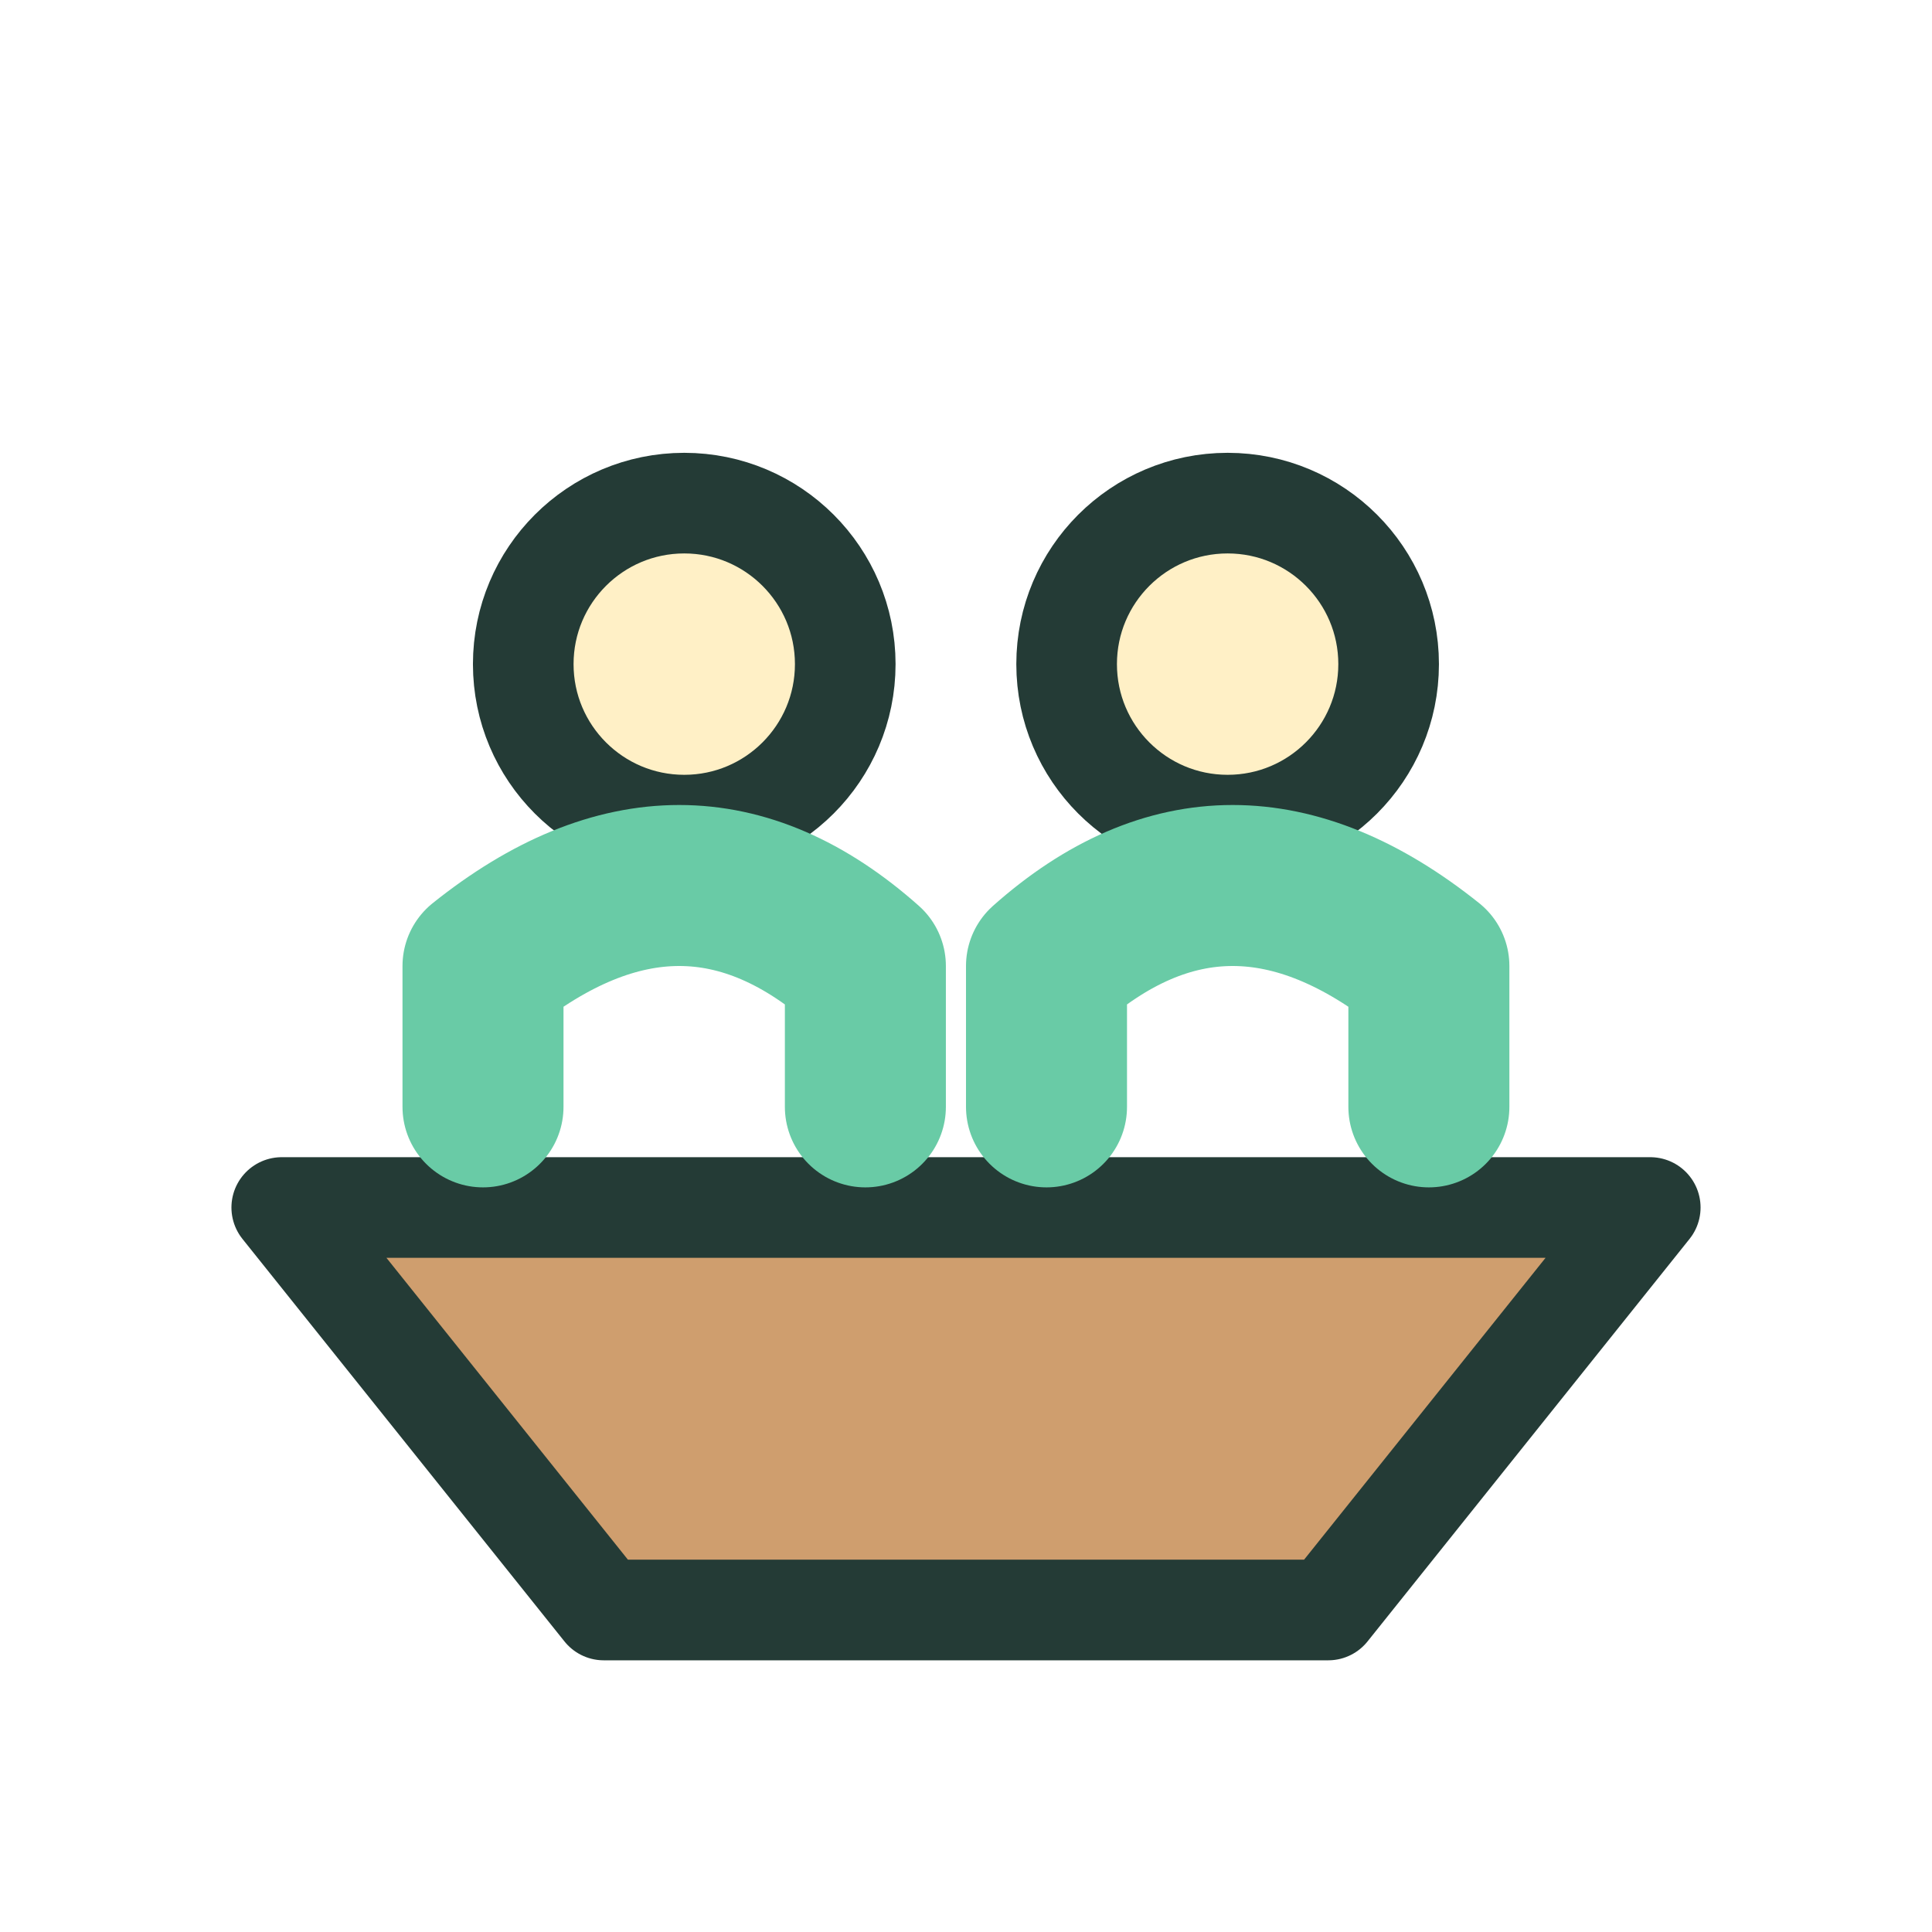
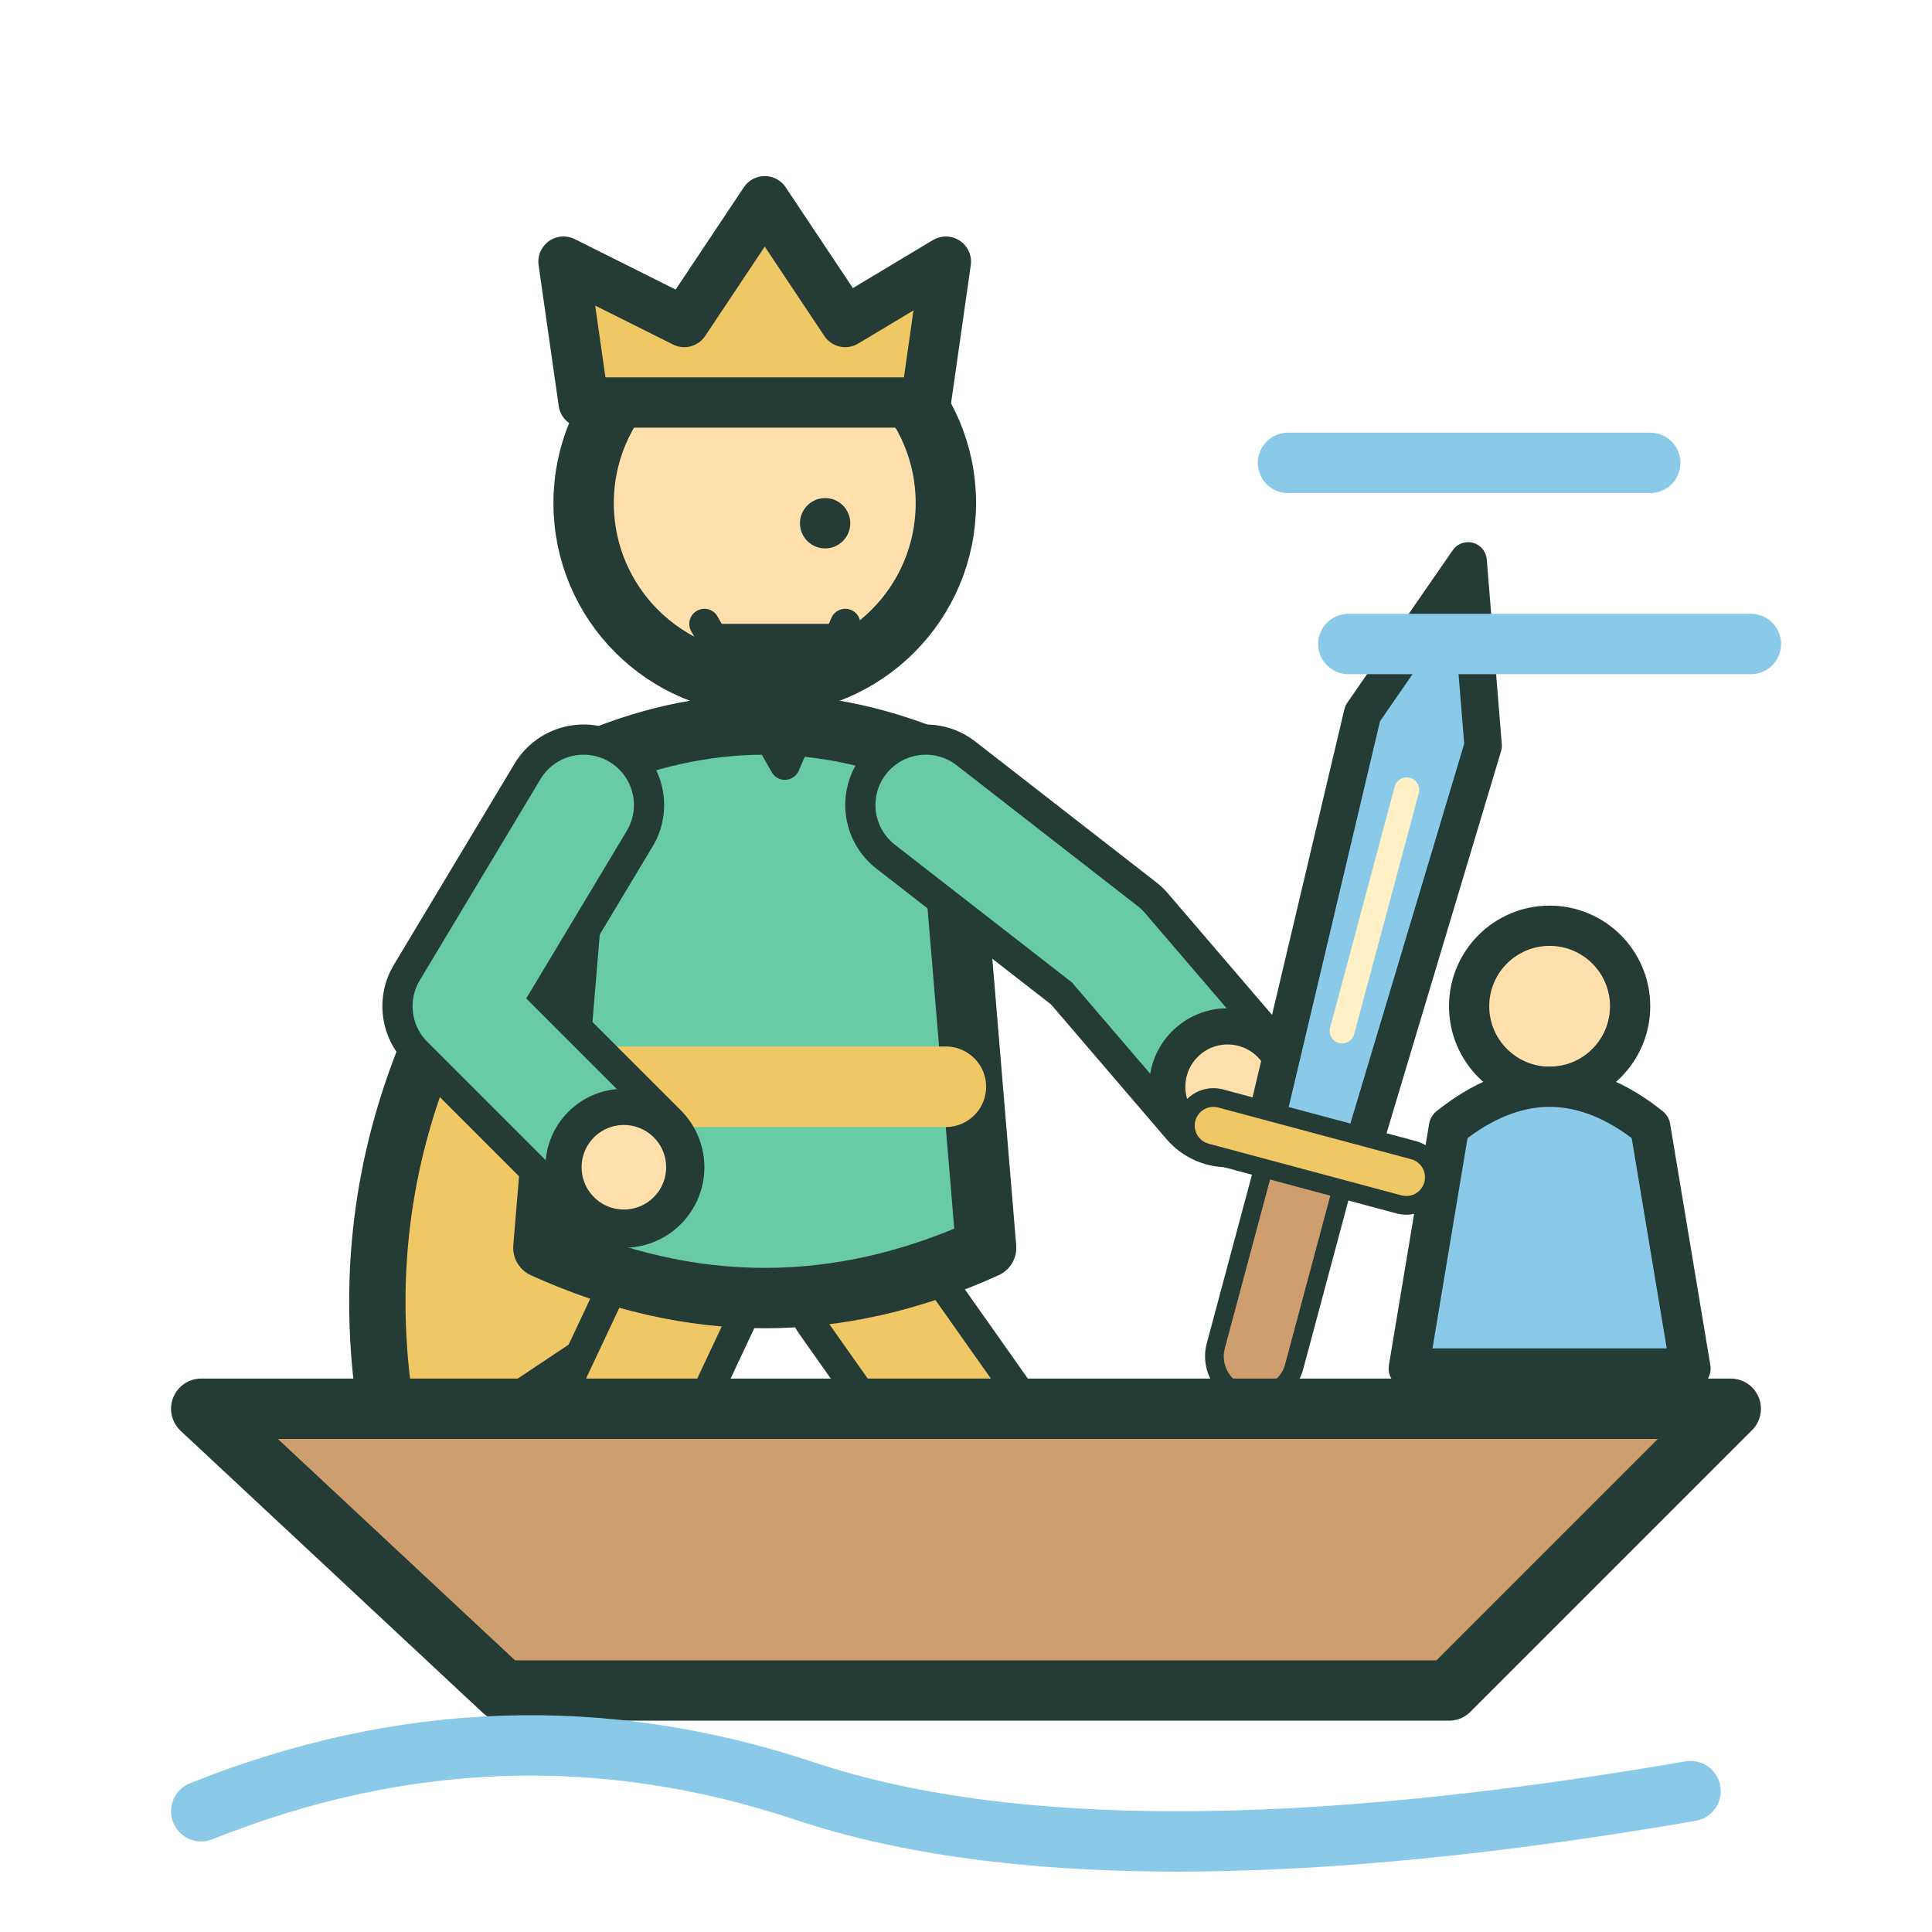
<svg xmlns="http://www.w3.org/2000/svg" width="256" height="256" viewBox="0 0 96 96">
-   <path d="M14 60 H82 L66 80 H30 Z" fill="#cf9e6e" stroke="#243b36" stroke-width="5" stroke-linecap="round" stroke-linejoin="round" />
-   <circle cx="34" cy="33" r="8" fill="#fff0c6" stroke="#243b36" stroke-width="5" />
-   <circle cx="61" cy="33" r="8" fill="#fff0c6" stroke="#243b36" stroke-width="5" />
-   <path d="M24 55 V48 Q34 40 43 48 V55 M52 55 V48 Q61 40 71 48 V55" fill="none" stroke="#69cba6" stroke-width="8" stroke-linecap="round" stroke-linejoin="round" />
+   <circle cx="77" cy="50" r="4" fill="#ffe0ad" stroke="#243b36" stroke-width="2" />
+   <path d="M72 56 Q77 52 82 56 L84 68 H70 Z" fill="#8ac9e7" stroke="#243b36" stroke-width="2" stroke-linecap="round" stroke-linejoin="round" />
+   <path d="M30 39 Q15 55 20 74 L35 64 Z" fill="#efc765" stroke="#243b36" stroke-width="2.8" stroke-linecap="round" stroke-linejoin="round" />
+   <path d="M34 64 L26 81" fill="none" stroke="#243b36" stroke-width="8" stroke-linecap="round" stroke-linejoin="round" />
+   <path d="M34 64 L26 81" fill="none" stroke="#efc765" stroke-width="5" stroke-linecap="round" stroke-linejoin="round" />
+   <path d="M43 64 L55 81" fill="none" stroke="#243b36" stroke-width="8" stroke-linecap="round" stroke-linejoin="round" />
+   <path d="M43 64 L55 81" fill="none" stroke="#efc765" stroke-width="5" stroke-linecap="round" stroke-linejoin="round" />
+   <path d="M29 38 Q38 34 47 38 L49 62 Q38 67 27 62 Z" fill="#69cba6" stroke="#243b36" stroke-width="3" stroke-linecap="round" stroke-linejoin="round" />
+   <path d="M30 54 H47" fill="none" stroke="#efc765" stroke-width="4" stroke-linecap="round" stroke-linejoin="round" />
+   <path d="M46 40 L55 47 L61 54" fill="none" stroke="#243b36" stroke-width="8" stroke-linecap="round" stroke-linejoin="round" />
+   <path d="M46 40 L55 47 L61 54" fill="none" stroke="#69cba6" stroke-width="5" stroke-linecap="round" stroke-linejoin="round" />
+   <path d="M29 40 L23 50 L31 58" fill="none" stroke="#243b36" stroke-width="8" stroke-linecap="round" stroke-linejoin="round" />
+   <path d="M29 40 L23 50 L31 58" fill="none" stroke="#69cba6" stroke-width="5" stroke-linecap="round" stroke-linejoin="round" />
+   <circle cx="38" cy="25" r="9" fill="#ffe0ad" stroke="#243b36" stroke-width="3" />
+   <circle cx="41" cy="26" r="1.25" fill="#243b36" stroke="#243b36" stroke-width="0" />
+   <path d="M29 20 L28 13 L34 16 L38 10 L42 16 L47 13 L46 20 Z" fill="#efc765" stroke="#243b36" stroke-width="2.5" stroke-linecap="round" stroke-linejoin="round" />
+   <path d="M35 31 L39 38 L42 31" fill="#243b36" stroke="#243b36" stroke-width="1.5" stroke-linecap="round" stroke-linejoin="round" />
+   <circle cx="61" cy="54" r="3" fill="#ffe0ad" stroke="#243b36" stroke-width="1.8" />
+   <circle cx="31" cy="58" r="3" fill="#ffe0ad" stroke="#243b36" stroke-width="1.8" />
+   <g transform="translate(63 65) rotate(15) scale(0.62)">
+     <path d="M0 4 L0 -13" fill="none" stroke="#243b36" stroke-width="8" stroke-linecap="round" stroke-linejoin="round" />
+     <path d="M0 4 L0 -13" fill="none" stroke="#cf9e6e" stroke-width="5" stroke-linecap="round" stroke-linejoin="round" />
+     <path d="M-4 -14 L-5 -48 L0 -62 L5 -48 L4 -14 Z" fill="#8ac9e7" stroke="#243b36" stroke-width="3" stroke-linecap="round" stroke-linejoin="round" />
+     <path d="M-8 -13 L8 -13" fill="none" stroke="#243b36" stroke-width="6" stroke-linecap="round" stroke-linejoin="round" />
+     <path d="M-8 -13 L8 -13" fill="none" stroke="#efc765" stroke-width="3" stroke-linecap="round" stroke-linejoin="round" />
+     <path d="M0 -23 V-43" fill="none" stroke="#fff0c6" stroke-width="2" stroke-linecap="round" stroke-linejoin="round" />
+   </g>
+   <path d="M10 70 H86 L72 84 H25 Z" fill="#cf9e6e" stroke="#243b36" stroke-width="3" stroke-linecap="round" stroke-linejoin="round" />
+   <path d="M10 90 Q25 84 40 89 T84 89 M64 23 H82 M67 32 H87" fill="none" stroke="#8ac9e7" stroke-width="3" stroke-linecap="round" stroke-linejoin="round" />
</svg>
